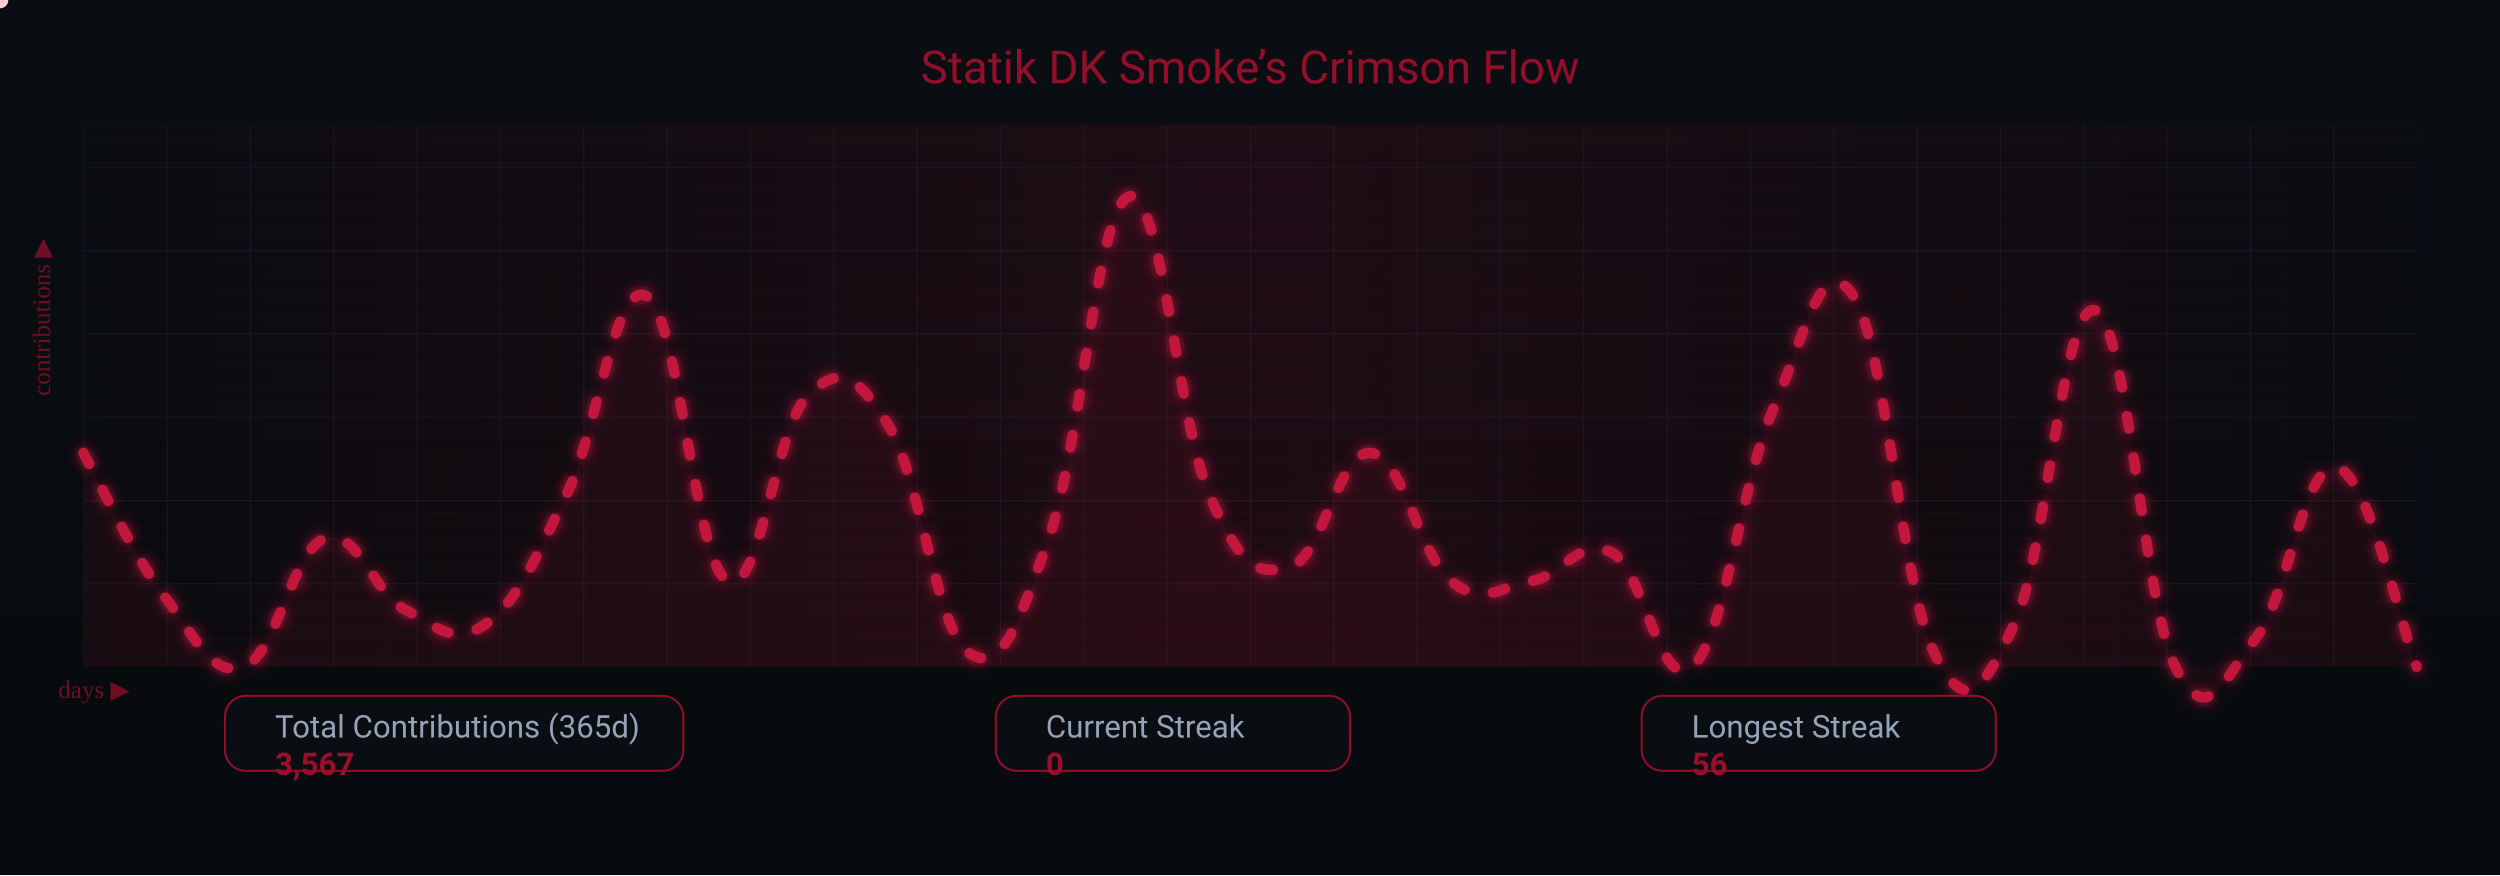
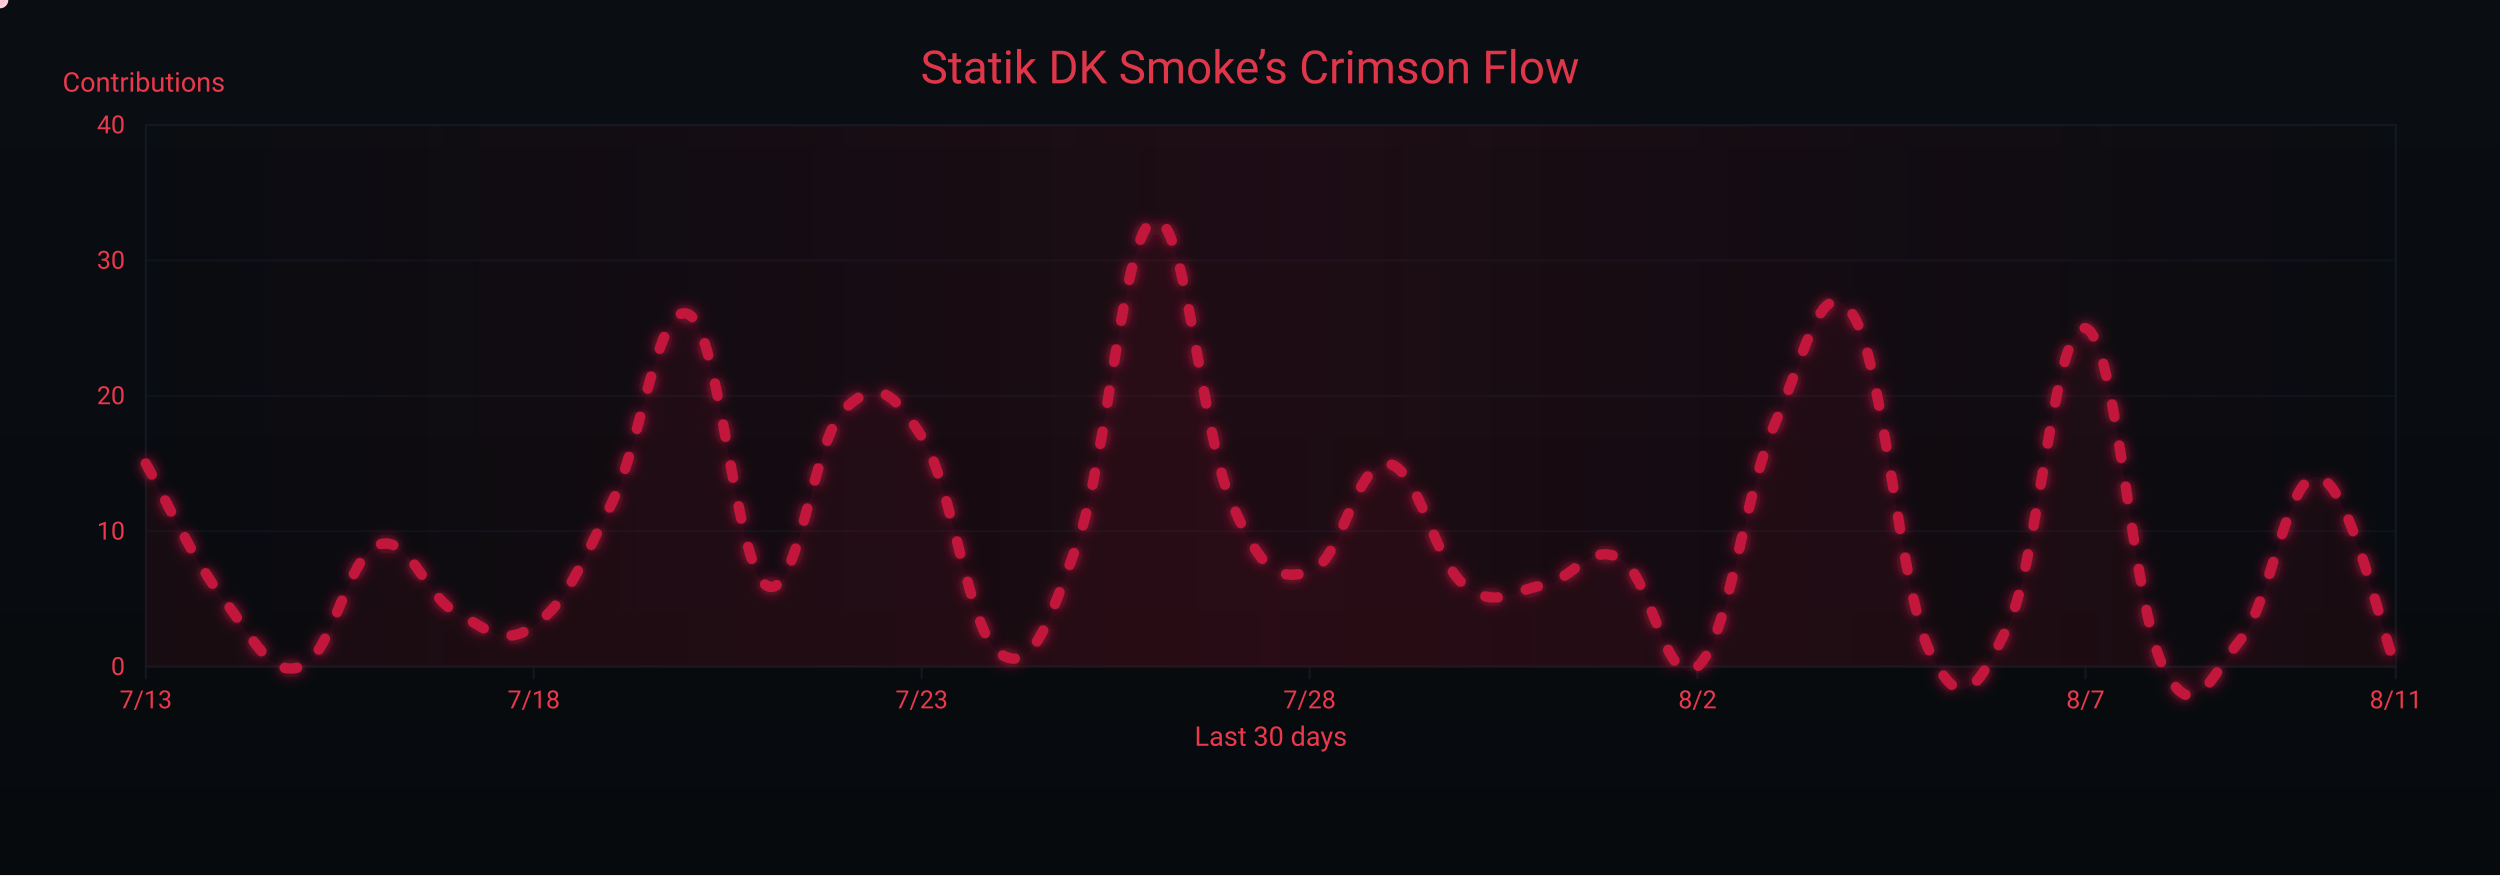
- <svg xmlns="http://www.w3.org/2000/svg" xmlns:xlink="http://www.w3.org/1999/xlink" width="1200" height="420" viewBox="0 0 1200 420" role="img" aria-label="Crimson Flow Graph">
+ <svg xmlns="http://www.w3.org/2000/svg" width="1200" height="420" viewBox="0 0 1200 420" role="img" aria-label="Crimson Flow Graph">
  <defs>
    <linearGradient id="bgGrad" x1="0" y1="0" x2="0" y2="1">
      <stop offset="0%" stop-color="#0a0d12" />
      <stop offset="100%" stop-color="#070a0d" />
    </linearGradient>
-     <pattern id="grid" width="40" height="40" patternUnits="userSpaceOnUse">
-       <path d="M40 0H0V40" fill="none" stroke="#121821" stroke-width="1" />
-     </pattern>
    <filter id="glow">
      <feGaussianBlur stdDeviation="3" result="b1" />
      <feMerge>
        <feMergeNode in="b1" />
        <feMergeNode in="SourceGraphic" />
      </feMerge>
    </filter>
    <linearGradient id="sheen" x1="0" y1="0" x2="1" y2="0">
      <stop offset="0%" stop-color="#9b0e2a" stop-opacity="0" />
      <stop offset="50%" stop-color="#9b0e2a" stop-opacity=".14" />
      <stop offset="100%" stop-color="#9b0e2a" stop-opacity="0" />
      <animateTransform attributeName="gradientTransform" type="translate" from="-1 0" to="1 0" dur="9s" repeatCount="indefinite" />
    </linearGradient>
-     <pattern id="scan" width="2" height="6" patternUnits="userSpaceOnUse">
-       <rect width="2" height="1" fill="#9b0e2a" opacity=".05" />
-     </pattern>
  </defs>
  <rect width="1200" height="420" fill="url(#bgGrad)" />
-   <rect x="40" y="60" width="1120" height="260" fill="url(#grid)" />
-   <rect x="40" y="60" width="1120" height="260" fill="url(#sheen)" />
-   <rect x="40" y="60" width="1120" height="260" fill="url(#scan)" />
-   <text x="600" y="40" text-anchor="middle" font-family="ui-sans-serif,system-ui,-apple-system,Segoe UI,Roboto,Ubuntu,Arial" font-size="22" fill="#9b0e2a" opacity=".95">Statik DK Smoke’s Crimson Flow</text>
-   <path d="M40.0,217.4 C47.7,231.1 63.2,265.3 78.6,285.8 C94.1,306.3 101.8,325.5 117.2,320.0 C132.7,314.5 140.4,263.9 155.9,258.4 C171.3,252.9 179.0,284.4 194.5,292.6 C209.9,300.8 217.7,310.4 233.1,299.5 C248.6,288.5 256.3,269.4 271.7,237.9 C287.2,206.4 294.9,133.9 310.3,142.1 C325.8,150.3 333.5,269.4 349.0,278.9 C364.4,288.5 372.1,205.1 387.6,190.0 C403.0,174.9 410.8,179.1 426.2,203.7 C441.7,228.3 449.4,302.2 464.8,313.2 C480.3,324.1 488.0,302.2 503.4,258.4 C518.9,214.6 526.6,98.3 542.1,94.2 C557.5,90.1 565.2,202.3 580.7,237.9 C596.1,273.5 603.9,276.2 619.3,272.1 C634.8,268.0 642.5,216.0 657.9,217.4 C673.4,218.7 681.1,266.6 696.6,278.9 C712.0,291.3 719.7,281.7 735.2,278.9 C750.6,276.2 758.3,257.1 773.8,265.3 C789.2,273.5 797.0,333.7 812.4,320.0 C827.9,306.3 835.6,232.4 851.0,196.8 C866.5,161.3 874.2,118.8 889.7,142.1 C905.1,165.4 912.8,281.7 928.3,313.2 C943.7,344.6 951.4,332.3 966.9,299.5 C982.3,266.6 990.1,144.8 1005.5,148.9 C1021.0,153.1 1028.7,288.5 1044.1,320.0 C1059.6,351.5 1067.3,325.5 1082.8,306.3 C1098.2,287.2 1105.9,221.5 1121.4,224.2 C1136.8,226.9 1152.3,300.8 1160.0,320.0 L 1160,320 L 40,320 Z" fill="#7a0f26" opacity=".13">
+   <rect x="70" y="60" width="1080" height="260" fill="none" stroke="#121821" stroke-width="1" />
+   <g font-family="ui-sans-serif,system-ui,-apple-system,Segoe UI,Roboto,Ubuntu,Arial" font-size="12">
+     <path d="M70,320.0 H1150" stroke="#121821" stroke-width="1" opacity="0.6" />
+     <text x="60" y="324.0" text-anchor="end" fill="#ea384c">0</text>
+     <path d="M70,255.0 H1150" stroke="#121821" stroke-width="1" opacity="0.6" />
+     <text x="60" y="259.0" text-anchor="end" fill="#ea384c">10</text>
+     <path d="M70,190.0 H1150" stroke="#121821" stroke-width="1" opacity="0.6" />
+     <text x="60" y="194.0" text-anchor="end" fill="#ea384c">20</text>
+     <path d="M70,125.0 H1150" stroke="#121821" stroke-width="1" opacity="0.6" />
+     <text x="60" y="129.0" text-anchor="end" fill="#ea384c">30</text>
+     <path d="M70,60.0 H1150" stroke="#121821" stroke-width="1" opacity="0.6" />
+     <text x="60" y="64.0" text-anchor="end" fill="#ea384c">40</text>
+     <text x="30" y="44" fill="#ea384c" font-size="13">Contributions</text>
+   </g>
+   <g font-family="ui-sans-serif,system-ui,-apple-system,Segoe UI,Roboto,Ubuntu,Arial" font-size="12">
+     <path d="M70.0,320 V326" stroke="#121821" stroke-width="1" />
+     <text x="70.0" y="340" text-anchor="middle" fill="#ea384c">7/13</text>
+     <path d="M256.2,320 V326" stroke="#121821" stroke-width="1" />
+     <text x="256.2" y="340" text-anchor="middle" fill="#ea384c">7/18</text>
+     <path d="M442.4,320 V326" stroke="#121821" stroke-width="1" />
+     <text x="442.4" y="340" text-anchor="middle" fill="#ea384c">7/23</text>
+     <path d="M628.6,320 V326" stroke="#121821" stroke-width="1" />
+     <text x="628.6" y="340" text-anchor="middle" fill="#ea384c">7/28</text>
+     <path d="M814.8,320 V326" stroke="#121821" stroke-width="1" />
+     <text x="814.8" y="340" text-anchor="middle" fill="#ea384c">8/2</text>
+     <path d="M1001.0,320 V326" stroke="#121821" stroke-width="1" />
+     <text x="1001.0" y="340" text-anchor="middle" fill="#ea384c">8/7</text>
+     <path d="M1150.0,320 V326" stroke="#121821" stroke-width="1" />
+     <text x="1150.0" y="340" text-anchor="middle" fill="#ea384c">8/11</text>
+     <text x="610" y="358" text-anchor="middle" fill="#ea384c" font-size="13">Last 30 days</text>
+   </g>
+   <rect x="70" y="60" width="1080" height="260" fill="url(#sheen)" />
+   <text x="600" y="40" text-anchor="middle" font-family="ui-sans-serif,system-ui,-apple-system,Segoe UI,Roboto,Ubuntu,Arial" font-size="22" fill="#ea384c" opacity=".95">Statik DK Smoke’s Crimson Flow</text>
+   <path d="M70.0,222.5 C77.4,235.5 92.3,268.0 107.2,287.5 C122.1,307.0 129.6,325.2 144.5,320.0 C159.4,314.8 166.8,266.7 181.7,261.5 C196.6,256.3 204.1,286.2 219.0,294.0 C233.9,301.8 241.3,310.9 256.2,300.5 C271.1,290.1 278.6,271.9 293.4,242.0 C308.3,212.1 315.8,143.2 330.7,151.0 C345.6,158.8 353.0,271.9 367.9,281.0 C382.8,290.1 390.3,210.8 405.2,196.5 C420.1,182.2 427.5,186.1 442.4,209.5 C457.3,232.9 464.8,303.1 479.7,313.5 C494.6,323.9 502.0,303.1 516.9,261.5 C531.8,219.9 539.2,109.4 554.1,105.5 C569.0,101.6 576.5,208.2 591.4,242.0 C606.3,275.8 613.7,278.4 628.6,274.5 C643.5,270.6 651.0,221.2 665.9,222.5 C680.8,223.8 688.2,269.3 703.1,281.0 C718.0,292.7 725.4,283.6 740.3,281.0 C755.2,278.4 762.7,260.2 777.6,268.0 C792.5,275.8 799.9,333.0 814.8,320.0 C829.7,307.0 837.2,236.8 852.1,203.0 C867.0,169.2 874.4,128.9 889.3,151.0 C904.2,173.1 911.7,283.6 926.6,313.5 C941.4,343.4 948.9,331.7 963.8,300.5 C978.7,269.3 986.1,153.6 1001.0,157.5 C1015.9,161.4 1023.4,290.1 1038.3,320.0 C1053.2,349.9 1060.6,325.2 1075.5,307.0 C1090.4,288.8 1097.9,226.4 1112.8,229.0 C1127.7,231.6 1142.6,301.8 1150.0,320.0 L 1150,320 L 70,320 Z" fill="#7a0f26" opacity=".13">
    <animate attributeName="opacity" values=".10;.17;.10" dur="6s" repeatCount="indefinite" />
  </path>
-   <path id="curve" d="M40.0,217.4 C47.7,231.1 63.2,265.3 78.6,285.8 C94.1,306.3 101.8,325.5 117.2,320.0 C132.7,314.5 140.4,263.9 155.9,258.4 C171.3,252.9 179.0,284.4 194.5,292.6 C209.9,300.8 217.7,310.4 233.1,299.5 C248.6,288.5 256.3,269.4 271.7,237.9 C287.2,206.4 294.9,133.9 310.3,142.1 C325.8,150.3 333.5,269.4 349.0,278.9 C364.4,288.5 372.1,205.1 387.6,190.0 C403.0,174.9 410.8,179.1 426.2,203.7 C441.7,228.3 449.4,302.2 464.8,313.2 C480.3,324.1 488.0,302.2 503.4,258.4 C518.9,214.6 526.6,98.3 542.1,94.2 C557.5,90.1 565.2,202.3 580.7,237.9 C596.1,273.5 603.9,276.2 619.3,272.1 C634.8,268.0 642.5,216.0 657.9,217.4 C673.4,218.7 681.1,266.6 696.6,278.9 C712.0,291.3 719.7,281.7 735.2,278.9 C750.6,276.2 758.3,257.1 773.8,265.3 C789.2,273.5 797.0,333.7 812.4,320.0 C827.9,306.3 835.6,232.4 851.0,196.8 C866.5,161.3 874.2,118.8 889.7,142.1 C905.1,165.4 912.8,281.7 928.3,313.2 C943.7,344.6 951.4,332.3 966.9,299.5 C982.3,266.6 990.1,144.8 1005.5,148.9 C1021.0,153.1 1028.7,288.5 1044.1,320.0 C1059.6,351.5 1067.3,325.5 1082.8,306.3 C1098.2,287.2 1105.9,221.5 1121.4,224.2 C1136.8,226.9 1152.3,300.8 1160.0,320.0" fill="none" stroke="#c3193d" stroke-width="5" stroke-linecap="round" stroke-linejoin="round" stroke-dasharray="6 14" filter="url(#glow)">
+   <path id="curve" d="M70.0,222.5 C77.4,235.5 92.3,268.0 107.2,287.5 C122.1,307.0 129.6,325.2 144.5,320.0 C159.4,314.8 166.8,266.7 181.7,261.5 C196.6,256.3 204.1,286.2 219.0,294.0 C233.9,301.8 241.3,310.9 256.2,300.5 C271.1,290.1 278.6,271.9 293.4,242.0 C308.3,212.1 315.8,143.2 330.7,151.0 C345.6,158.8 353.0,271.9 367.9,281.0 C382.8,290.1 390.3,210.8 405.2,196.5 C420.1,182.2 427.5,186.1 442.4,209.5 C457.3,232.9 464.8,303.1 479.7,313.5 C494.6,323.9 502.0,303.1 516.9,261.5 C531.8,219.9 539.2,109.4 554.1,105.5 C569.0,101.6 576.5,208.2 591.4,242.0 C606.3,275.8 613.7,278.4 628.6,274.5 C643.5,270.6 651.0,221.2 665.9,222.5 C680.8,223.8 688.2,269.3 703.1,281.0 C718.0,292.7 725.4,283.6 740.3,281.0 C755.2,278.4 762.7,260.2 777.6,268.0 C792.5,275.8 799.9,333.0 814.8,320.0 C829.7,307.0 837.2,236.8 852.1,203.0 C867.0,169.2 874.4,128.9 889.3,151.0 C904.2,173.1 911.7,283.6 926.6,313.5 C941.4,343.4 948.9,331.7 963.8,300.5 C978.7,269.3 986.1,153.6 1001.0,157.5 C1015.9,161.4 1023.4,290.1 1038.3,320.0 C1053.2,349.9 1060.6,325.2 1075.5,307.0 C1090.4,288.8 1097.9,226.4 1112.8,229.0 C1127.7,231.6 1142.6,301.8 1150.0,320.0" fill="none" stroke="#c3193d" stroke-width="5" stroke-linecap="round" stroke-linejoin="round" stroke-dasharray="6 14" filter="url(#glow)">
    <animate attributeName="stroke-dashoffset" values="0;-220" dur="4.8s" repeatCount="indefinite" />
  </path>
  <g fill="#ffd1db">
    <circle r="4">
      <animateMotion dur="7s" rotate="auto" repeatCount="indefinite">
-         <mpath xlink:href="#curve" />
+         <mpath href="#curve" />
      </animateMotion>
      <animate attributeName="opacity" values="1;.3;1" dur="2.2s" repeatCount="indefinite" />
    </circle>
    <circle r="3" fill="#ffffff">
      <animateMotion dur="8.2s" begin="1s" rotate="auto" repeatCount="indefinite">
-         <mpath xlink:href="#curve" />
+         <mpath href="#curve" />
      </animateMotion>
      <animate attributeName="opacity" values=".7;.2;.7" dur="2.4s" repeatCount="indefinite" />
    </circle>
    <circle r="3" fill="#ffc7d3">
      <animateMotion dur="6s" begin="2s" rotate="auto" repeatCount="indefinite">
-         <mpath xlink:href="#curve" />
+         <mpath href="#curve" />
      </animateMotion>
      <animate attributeName="opacity" values=".8;.3;.8" dur="2s" repeatCount="indefinite" />
    </circle>
  </g>
-   <text x="28" y="335" font-size="12" fill="#9b0e2a" opacity=".7">days ▶</text>
-   <text x="24" y="190" transform="rotate(-90 24,190)" font-size="12" fill="#9b0e2a" opacity=".7">contributions ▶</text>
-   <g font-family="ui-sans-serif,system-ui,-apple-system,Segoe UI,Roboto,Ubuntu,Arial" font-size="15">
-     <g transform="translate(120,360)">
-       <rect x="-12" y="-26" rx="10" ry="10" width="220" height="36" fill="#0a0d12" stroke="#9b0e2a" opacity=".92" />
-       <text x="12" y="-6" fill="#94a3b8">Total Contributions (365d)</text>
-       <text x="12" y="12" fill="#9b0e2a" font-weight="700">3,567</text>
-     </g>
-     <g transform="translate(490,360)">
-       <rect x="-12" y="-26" rx="10" ry="10" width="170" height="36" fill="#0a0d12" stroke="#9b0e2a" opacity=".92" />
-       <text x="12" y="-6" fill="#94a3b8">Current Streak</text>
-       <text x="12" y="12" fill="#9b0e2a" font-weight="700">0</text>
-     </g>
-     <g transform="translate(800,360)">
-       <rect x="-12" y="-26" rx="10" ry="10" width="170" height="36" fill="#0a0d12" stroke="#9b0e2a" opacity=".92" />
-       <text x="12" y="-6" fill="#94a3b8">Longest Streak</text>
-       <text x="12" y="12" fill="#9b0e2a" font-weight="700">56</text>
-     </g>
-   </g>
</svg>
